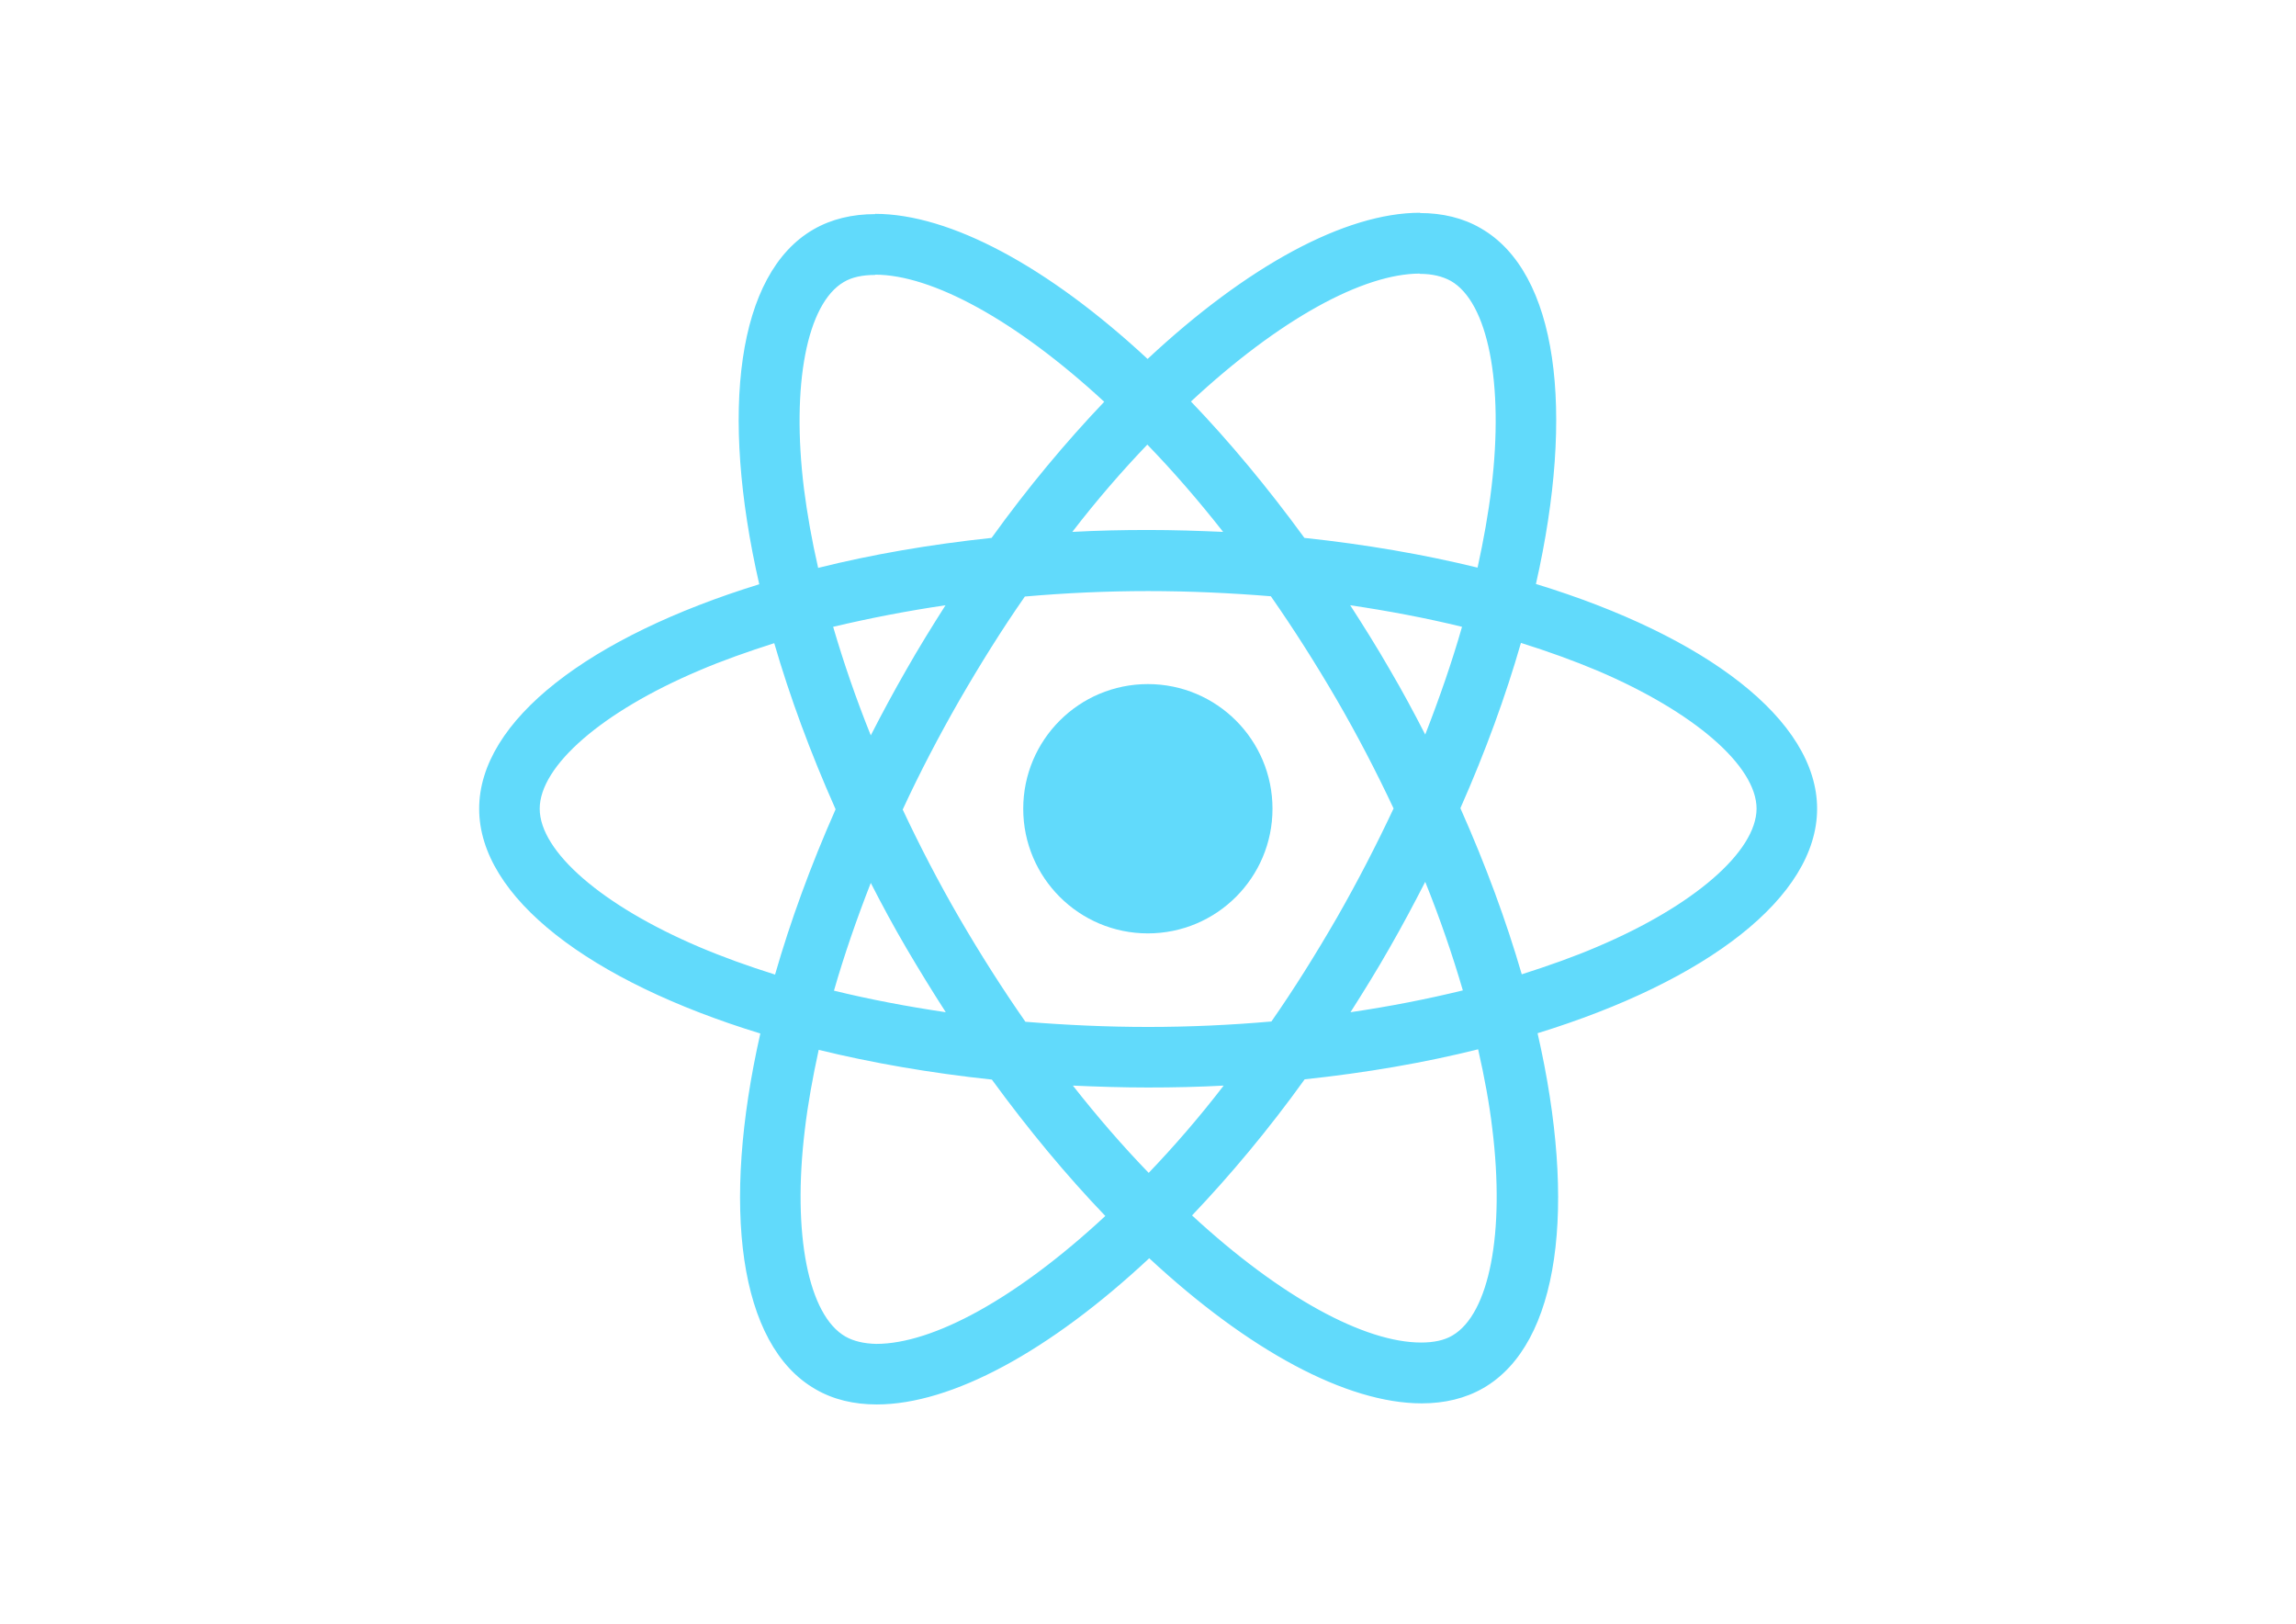
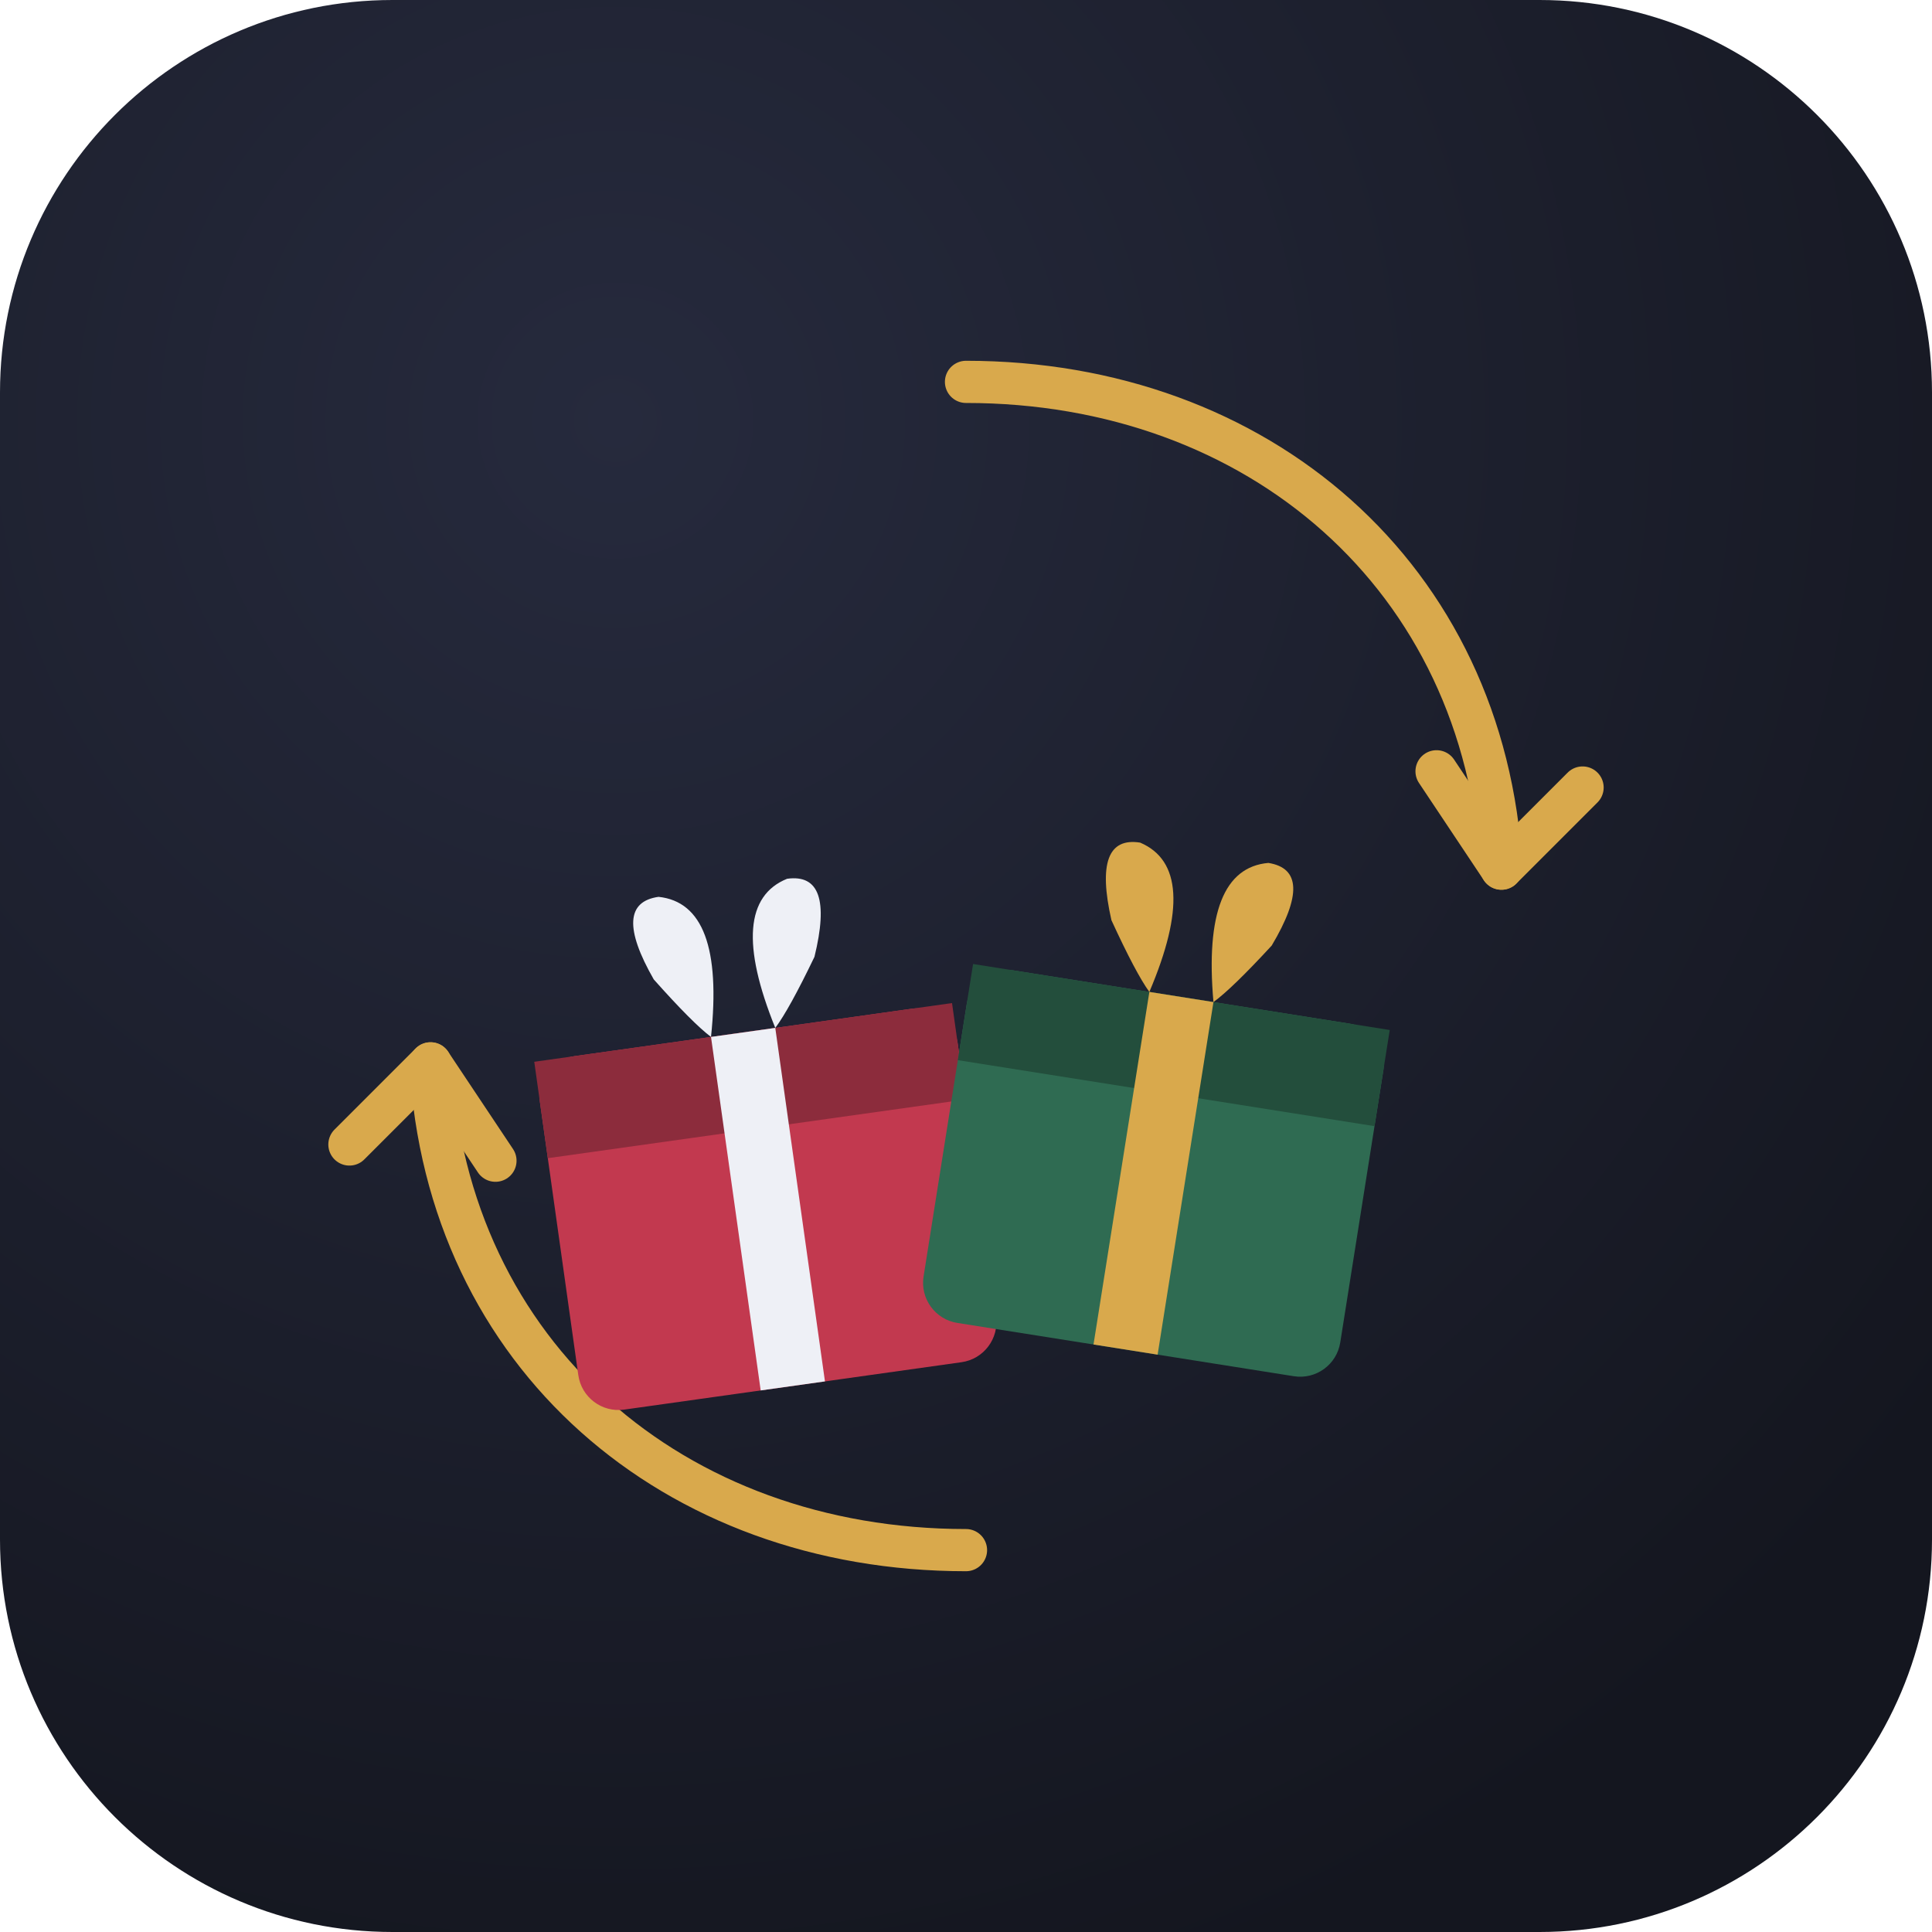
- <svg xmlns="http://www.w3.org/2000/svg" viewBox="0 0 841.9 595.3">
-   <g fill="#61DAFB">
-     <path d="M666.3 296.5c0-32.5-40.7-63.3-103.1-82.4 14.4-63.6 8-114.2-20.2-130.4-6.5-3.8-14.1-5.6-22.4-5.6v22.3c4.6 0 8.3.9 11.4 2.6 13.6 7.8 19.5 37.5 14.9 75.7-1.1 9.4-2.9 19.3-5.1 29.4-19.6-4.8-41-8.5-63.5-10.9-13.5-18.5-27.5-35.3-41.6-50 32.6-30.3 63.2-46.9 84-46.9V78c-27.5 0-63.5 19.6-99.9 53.6-36.4-33.8-72.4-53.2-99.9-53.2v22.3c20.7 0 51.4 16.5 84 46.6-14 14.7-28 31.4-41.3 49.9-22.6 2.4-44 6.1-63.6 11-2.3-10-4-19.7-5.2-29-4.7-38.2 1.1-67.9 14.6-75.8 3-1.8 6.9-2.6 11.5-2.6V78.5c-8.4 0-16 1.8-22.6 5.6-28.1 16.2-34.4 66.7-19.9 130.1-62.2 19.2-102.7 49.9-102.7 82.3 0 32.5 40.7 63.3 103.1 82.4-14.4 63.6-8 114.2 20.2 130.4 6.5 3.8 14.1 5.6 22.5 5.6 27.5 0 63.5-19.6 99.9-53.6 36.4 33.8 72.4 53.2 99.9 53.2 8.4 0 16-1.8 22.6-5.6 28.1-16.2 34.4-66.7 19.9-130.1 62-19.1 102.5-49.9 102.5-82.3zm-130.2-66.7c-3.7 12.9-8.3 26.2-13.5 39.5-4.1-8-8.4-16-13.1-24-4.6-8-9.5-15.8-14.4-23.4 14.2 2.1 27.9 4.7 41 7.9zm-45.8 106.5c-7.8 13.5-15.8 26.3-24.1 38.2-14.9 1.3-30 2-45.2 2-15.1 0-30.2-.7-45-1.9-8.3-11.9-16.4-24.6-24.2-38-7.6-13.1-14.5-26.4-20.8-39.8 6.2-13.4 13.2-26.8 20.7-39.9 7.8-13.5 15.8-26.3 24.1-38.2 14.9-1.3 30-2 45.2-2 15.1 0 30.2.7 45 1.9 8.3 11.9 16.4 24.6 24.2 38 7.6 13.1 14.5 26.4 20.8 39.8-6.3 13.4-13.2 26.8-20.7 39.9zm32.3-13c5.4 13.4 10 26.8 13.8 39.8-13.1 3.2-26.9 5.9-41.2 8 4.9-7.7 9.8-15.6 14.4-23.7 4.6-8 8.9-16.1 13-24.1zM421.2 430c-9.3-9.6-18.6-20.3-27.8-32 9 .4 18.2.7 27.5.7 9.4 0 18.7-.2 27.8-.7-9 11.7-18.3 22.4-27.5 32zm-74.4-58.9c-14.2-2.1-27.9-4.7-41-7.9 3.7-12.9 8.3-26.2 13.5-39.5 4.1 8 8.4 16 13.1 24 4.7 8 9.5 15.8 14.4 23.4zM420.7 163c9.3 9.6 18.6 20.3 27.8 32-9-.4-18.2-.7-27.5-.7-9.4 0-18.7.2-27.8.7 9-11.7 18.3-22.4 27.5-32zm-74 58.9c-4.9 7.7-9.8 15.6-14.4 23.7-4.6 8-8.9 16-13 24-5.4-13.4-10-26.8-13.8-39.8 13.1-3.1 26.9-5.8 41.2-7.9zm-90.5 125.2c-35.4-15.1-58.3-34.9-58.3-50.6 0-15.7 22.9-35.6 58.3-50.6 8.6-3.7 18-7 27.7-10.1 5.7 19.6 13.2 40 22.5 60.9-9.2 20.8-16.6 41.1-22.2 60.6-9.9-3.1-19.3-6.5-28-10.2zM310 490c-13.6-7.8-19.5-37.5-14.9-75.7 1.1-9.4 2.9-19.3 5.1-29.4 19.6 4.8 41 8.5 63.5 10.9 13.5 18.5 27.5 35.3 41.6 50-32.6 30.3-63.2 46.9-84 46.9-4.5-.1-8.3-1-11.3-2.7zm237.2-76.2c4.7 38.2-1.1 67.9-14.6 75.8-3 1.8-6.9 2.6-11.5 2.6-20.7 0-51.4-16.5-84-46.6 14-14.7 28-31.4 41.3-49.9 22.6-2.4 44-6.1 63.6-11 2.3 10.1 4.1 19.8 5.2 29.1zm38.5-66.7c-8.6 3.7-18 7-27.7 10.1-5.7-19.6-13.2-40-22.5-60.9 9.2-20.8 16.6-41.1 22.2-60.6 9.9 3.1 19.3 6.5 28.1 10.2 35.4 15.1 58.3 34.9 58.3 50.6-.1 15.7-23 35.6-58.4 50.6zM320.8 78.4z" />
-     <circle cx="420.9" cy="296.5" r="45.7" />
-     <path d="M520.5 78.1z" />
+ <svg xmlns="http://www.w3.org/2000/svg" viewBox="0 0 512 512">
+   <defs>
+     <radialGradient id="bg" cx="32%" cy="22%" r="85%">
+       <stop offset="0%" stop-color="#262a3d" />
+       <stop offset="100%" stop-color="#14161f" />
+     </radialGradient>
+   </defs>
+   <rect x="0" y="0" width="512" height="512" rx="104" fill="url(#bg)" />
+   <g transform="translate(256 256) scale(4.3) translate(-50 -50)">
+     <path d="M50 14 C 68 14, 82 26, 83 44" fill="none" stroke="#d9a94c" stroke-width="2.6" stroke-linecap="round" />
+     <path d="M79 38 L 83 44 L 88 39" fill="none" stroke="#d9a94c" stroke-width="2.6" stroke-linecap="round" stroke-linejoin="round" />
+     <path d="M50 86 C 32 86, 18 74, 17 56" fill="none" stroke="#d9a94c" stroke-width="2.6" stroke-linecap="round" />
+     <path d="M21 62 L 17 56 L 12 61" fill="none" stroke="#d9a94c" stroke-width="2.6" stroke-linecap="round" stroke-linejoin="round" />
+     <g transform="translate(22 46) rotate(-8)">
+       <rect x="0" y="10" width="26" height="22" rx="2.5" fill="#c2394f" />
+       <rect x="0" y="10" width="26" height="6" fill="#8c2c3c" />
+       <rect x="11" y="10" width="4" height="22" fill="#eef0f6" />
+       <path d="M11 10 Q13 2 9 1 Q6 1 8 6 Q10 9 11 10 Z" fill="#eef0f6" />
+       <path d="M15 10 Q13 2 17 1 Q20 1 18 6 Q16 9 15 10 Z" fill="#eef0f6" />
+     </g>
+     <g transform="translate(52 40) rotate(9)">
+       <rect x="0" y="10" width="26" height="22" rx="2.5" fill="#2f6b52" />
+       <rect x="0" y="10" width="26" height="6" fill="#234e3c" />
+       <rect x="11" y="10" width="4" height="22" fill="#d9a94c" />
+       <path d="M11 10 Q13 2 9 1 Q6 1 8 6 Q10 9 11 10 Z" fill="#d9a94c" />
+       <path d="M15 10 Q13 2 17 1 Q20 1 18 6 Q16 9 15 10 Z" fill="#d9a94c" />
+     </g>
  </g>
</svg>
